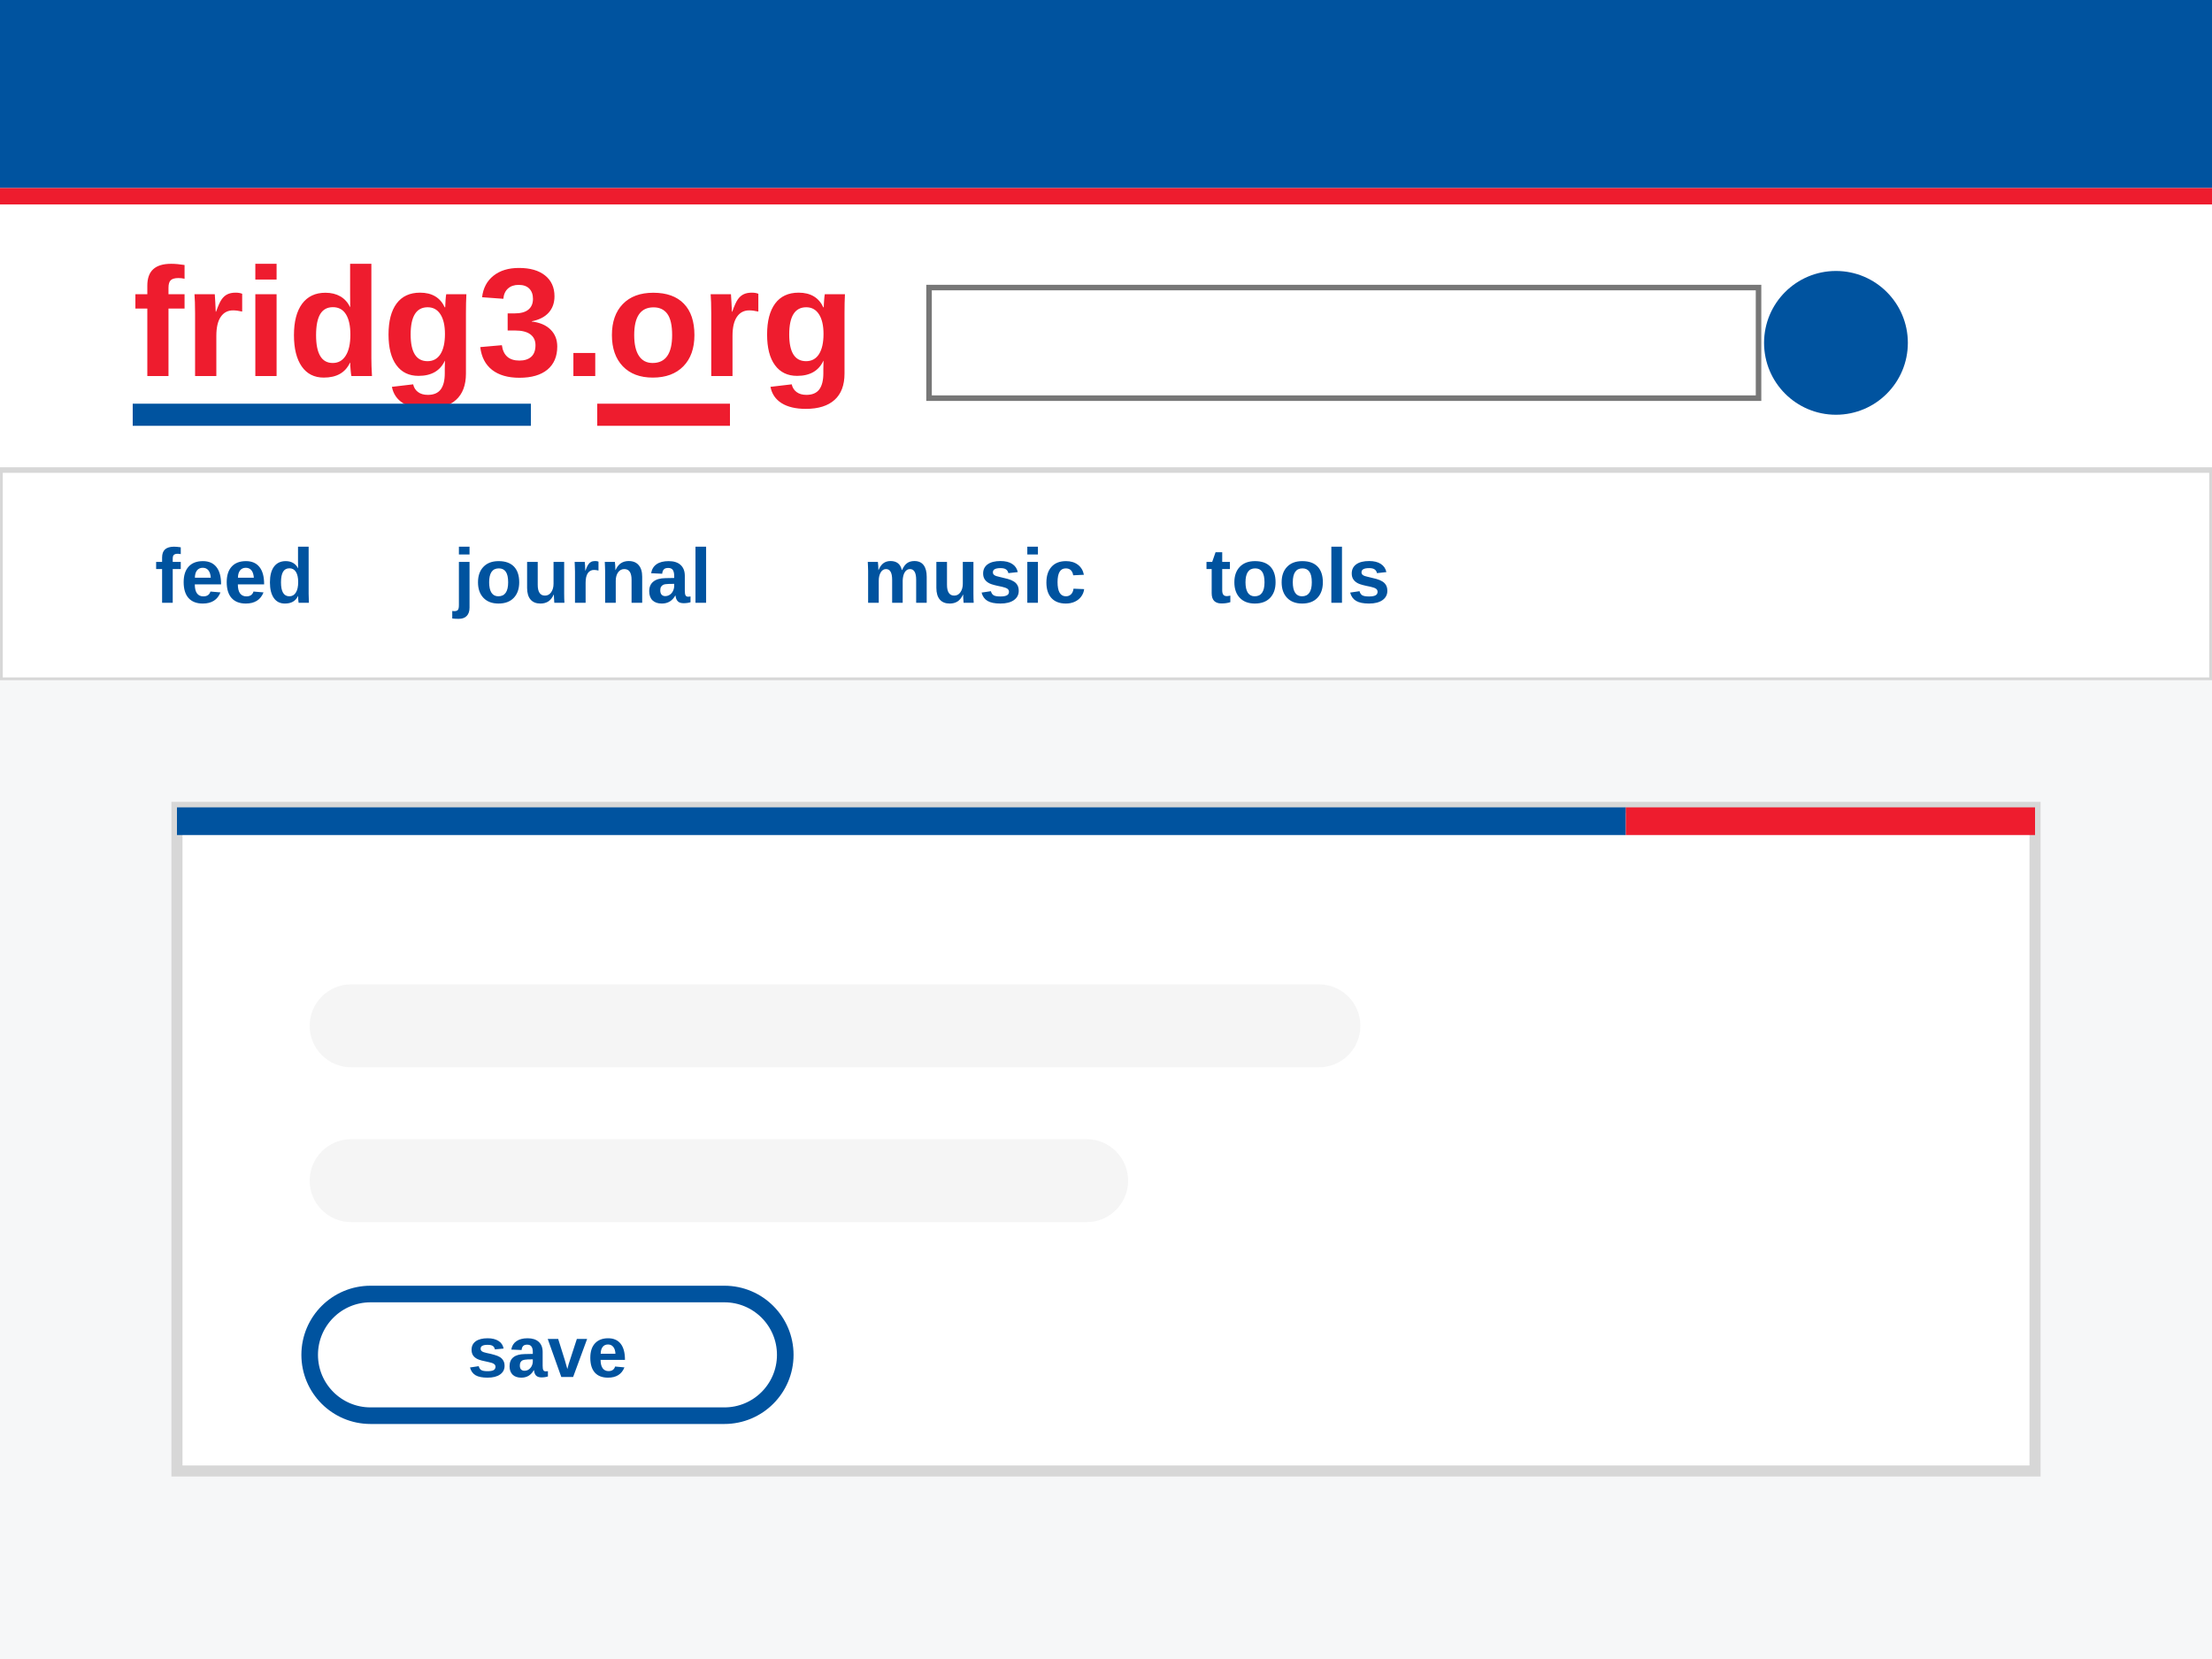
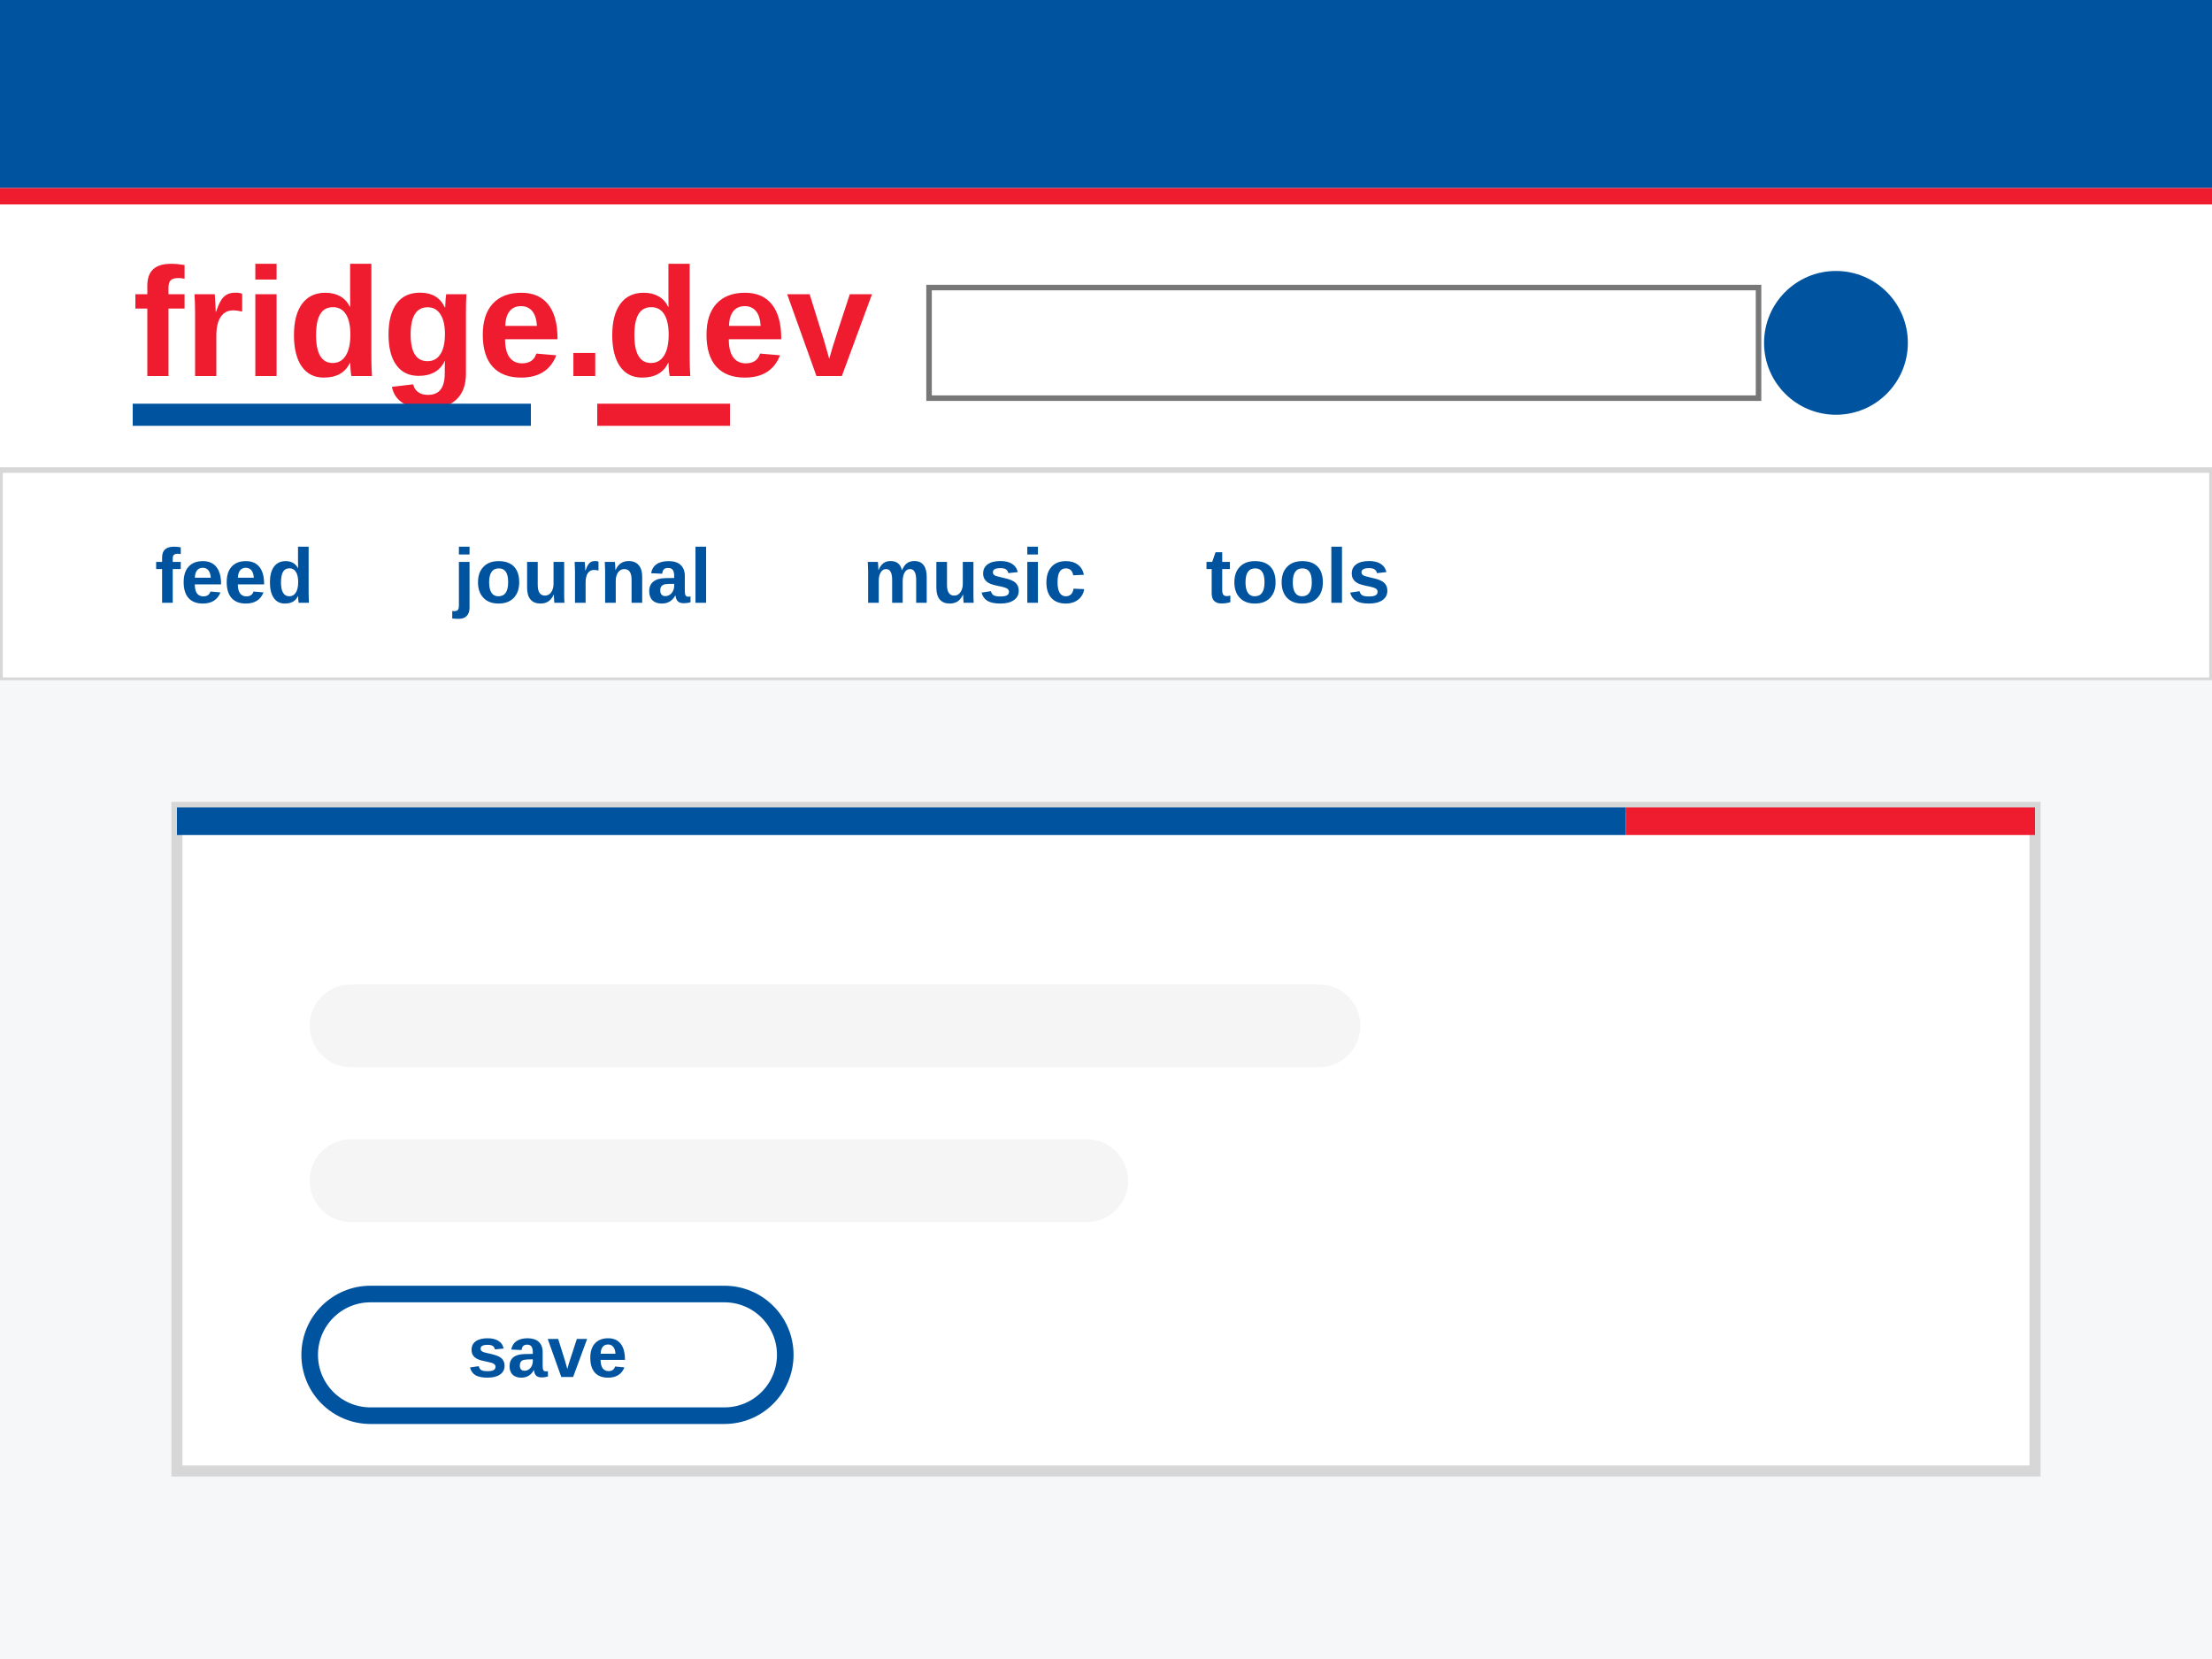
<svg xmlns="http://www.w3.org/2000/svg" viewBox="0 0 400 300" role="img" aria-label="little helps theme thumbnail">
  <rect width="400" height="300" fill="#ffffff" />
  <rect width="400" height="34" fill="#00539f" />
  <rect y="34" width="400" height="3" fill="#ee1c2e" />
  <rect y="37" width="400" height="48" fill="#ffffff" />
-   <text x="24" y="68" fill="#ee1c2e" font-family="Arial, Helvetica, sans-serif" font-size="28" font-weight="700">fridg3.org</text>
+   <text x="24" y="68" fill="#ee1c2e" font-family="Arial, Helvetica, sans-serif" font-size="28" font-weight="700">fridge.dev</text>
  <rect x="24" y="73" width="72" height="4" fill="#00539f" />
  <rect x="108" y="73" width="24" height="4" fill="#ee1c2e" />
  <rect x="168" y="52" width="150" height="20" fill="#ffffff" stroke="#777777" stroke-width="1" />
  <circle cx="332" cy="62" r="13" fill="#00539f" />
  <rect y="85" width="400" height="38" fill="#ffffff" stroke="#d7d7d7" stroke-width="1" />
  <text x="28" y="109" fill="#00539f" font-family="Arial, Helvetica, sans-serif" font-size="14" font-weight="700">feed</text>
  <text x="82" y="109" fill="#00539f" font-family="Arial, Helvetica, sans-serif" font-size="14" font-weight="700">journal</text>
  <text x="156" y="109" fill="#00539f" font-family="Arial, Helvetica, sans-serif" font-size="14" font-weight="700">music</text>
  <text x="218" y="109" fill="#00539f" font-family="Arial, Helvetica, sans-serif" font-size="14" font-weight="700">tools</text>
  <rect y="123" width="400" height="177" fill="#f6f7f8" />
  <rect x="32" y="146" width="336" height="120" fill="#ffffff" stroke="#d7d7d7" stroke-width="2" />
  <rect x="32" y="146" width="262" height="5" fill="#00539f" />
  <rect x="294" y="146" width="74" height="5" fill="#ee1c2e" />
  <rect x="56" y="178" width="190" height="15" rx="7.5" fill="#f5f5f5" />
  <rect x="56" y="206" width="148" height="15" rx="7.5" fill="#f5f5f5" />
  <rect x="56" y="234" width="86" height="22" rx="11" fill="#ffffff" stroke="#00539f" stroke-width="3" />
  <text x="99" y="249" fill="#00539f" font-family="Arial, Helvetica, sans-serif" font-size="13" font-weight="700" text-anchor="middle">save</text>
</svg>
